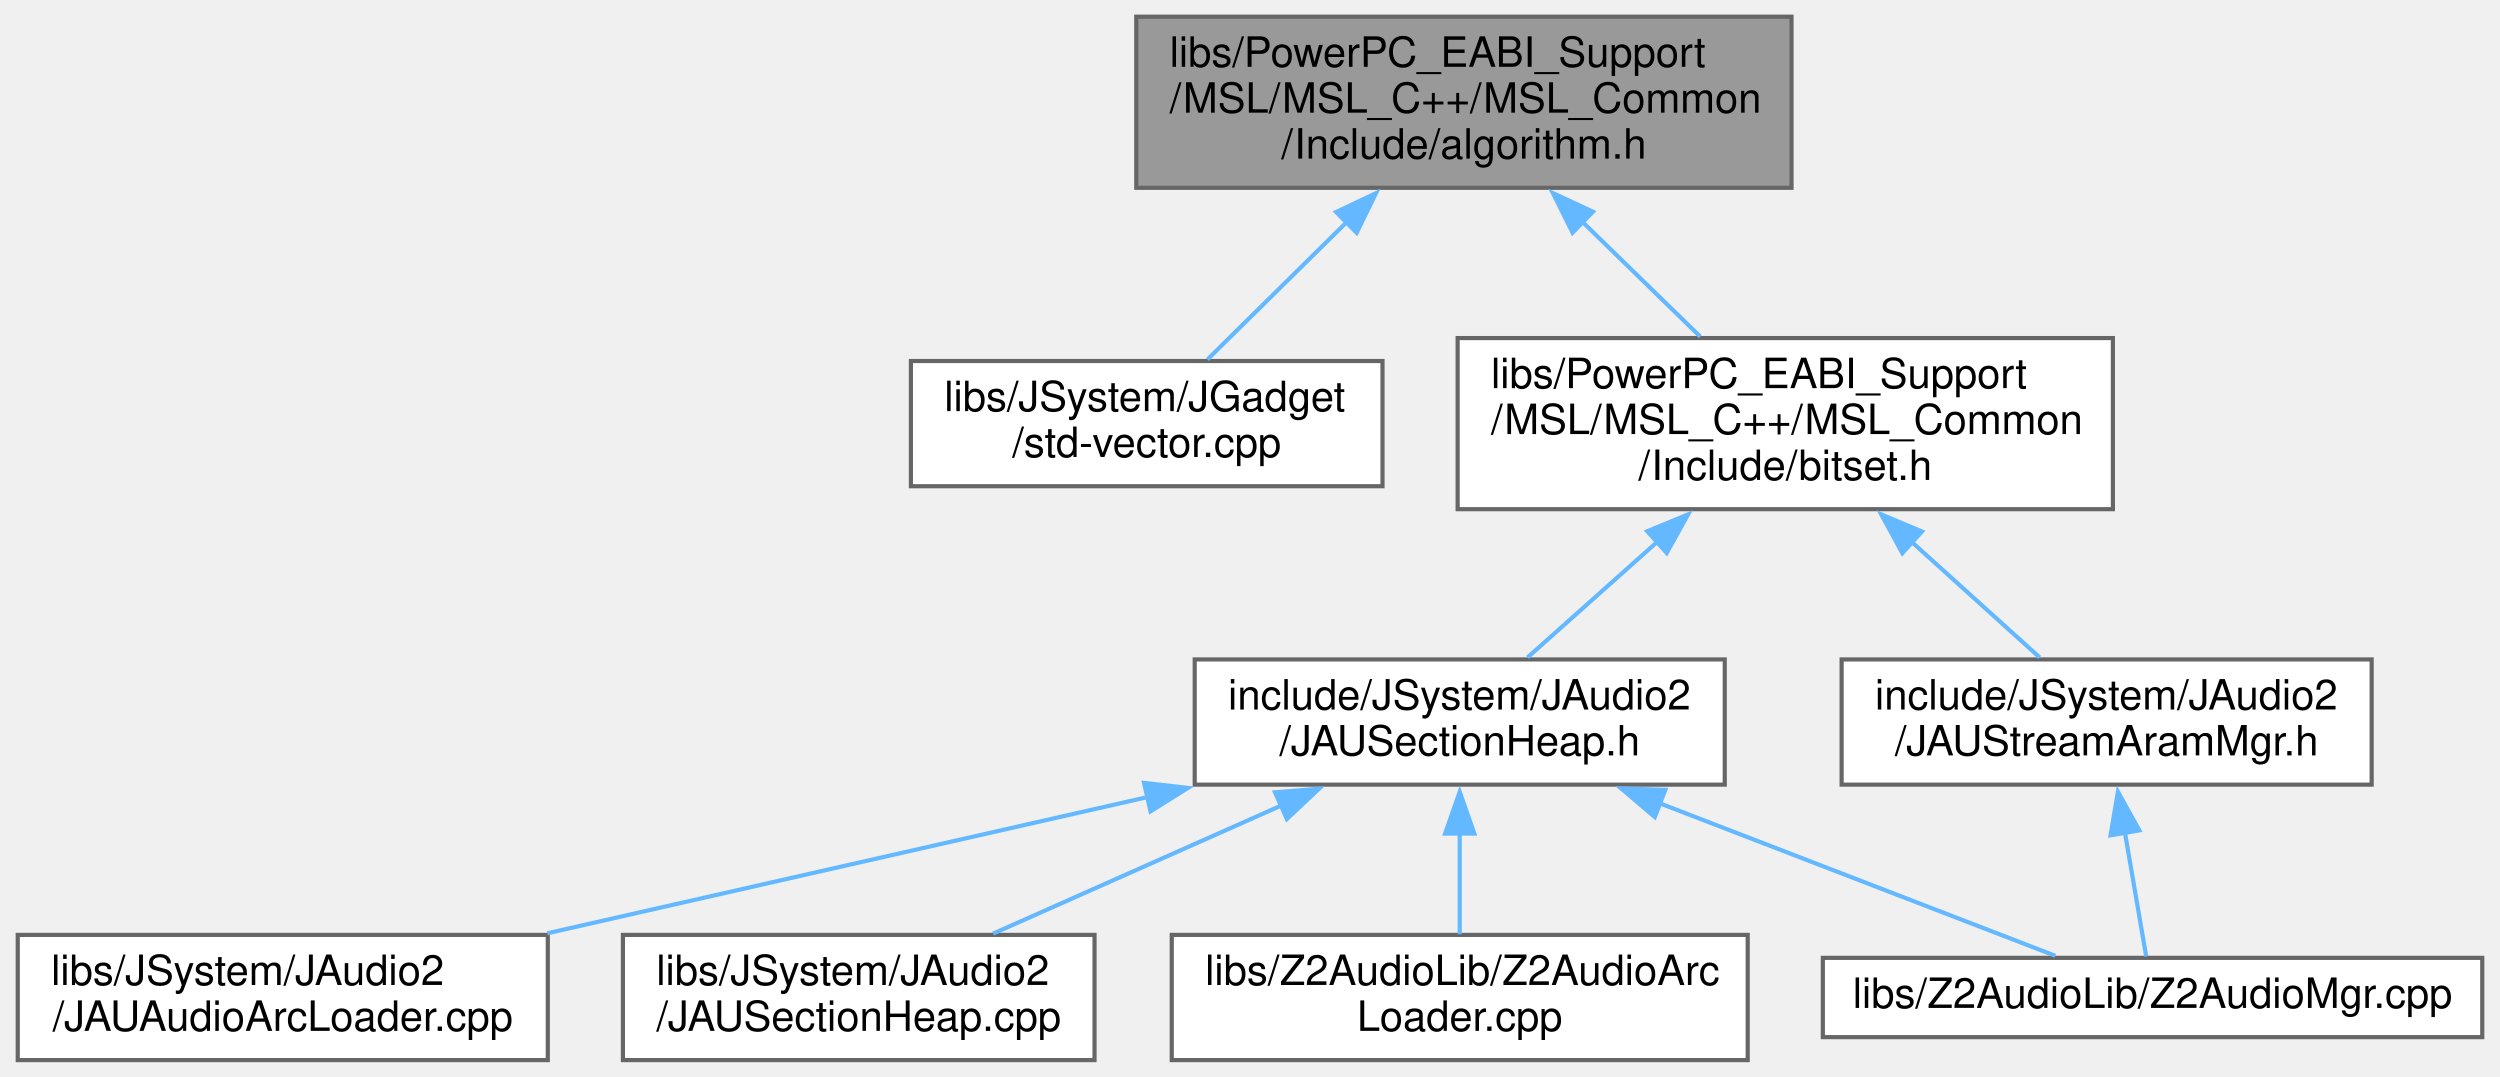
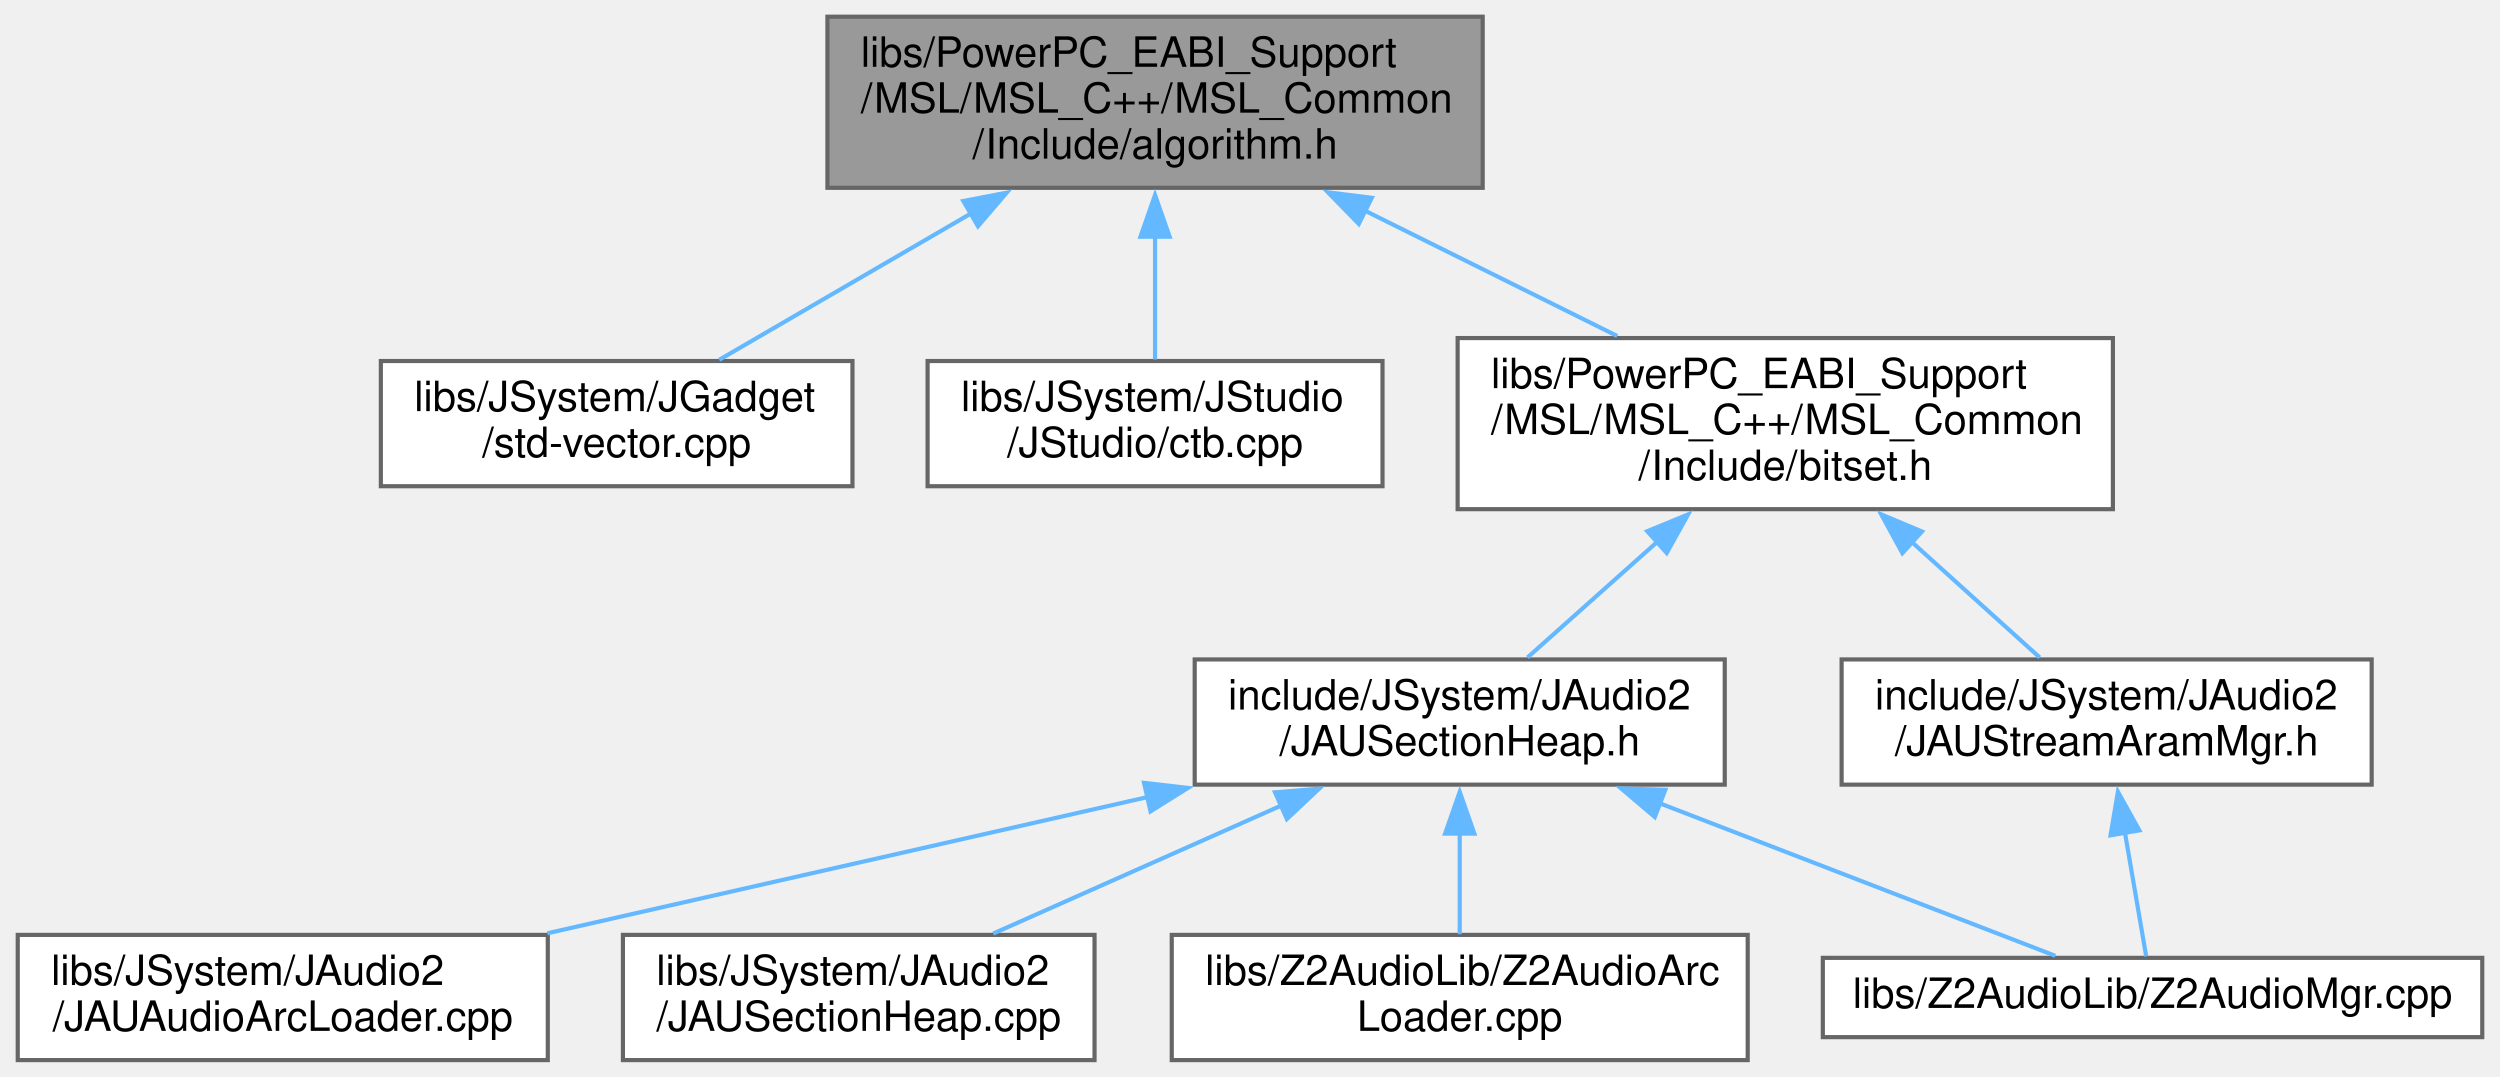
<svg xmlns="http://www.w3.org/2000/svg" xmlns:xlink="http://www.w3.org/1999/xlink" width="599pt" height="258pt" viewBox="0.00 0.00 598.50 258.00">
  <g id="graph0" class="graph" transform="scale(1 1) rotate(0) translate(4 254)">
    <g id="node1" class="node">
      <g id="a_node1">
        <a xlink:title=" ">
-           <polygon fill="#999999" stroke="#666666" points="425,-250 268,-250 268,-209 425,-209 425,-250" />
-           <text text-anchor="start" x="276" y="-238" font-family="Helvetica,sans-Serif" font-size="10.00">libs/PowerPC_EABI_Support</text>
-           <text text-anchor="start" x="276" y="-227" font-family="Helvetica,sans-Serif" font-size="10.00">/MSL/MSL_C++/MSL_Common</text>
-           <text text-anchor="middle" x="346.5" y="-216" font-family="Helvetica,sans-Serif" font-size="10.00">/Include/algorithm.h</text>
+           <polygon fill="#999999" stroke="#666666" points="351,-250 194,-250 194,-209 351,-209 351,-250" />
+           <text text-anchor="start" x="202" y="-238" font-family="Helvetica,sans-Serif" font-size="10.00">libs/PowerPC_EABI_Support</text>
+           <text text-anchor="start" x="202" y="-227" font-family="Helvetica,sans-Serif" font-size="10.00">/MSL/MSL_C++/MSL_Common</text>
+           <text text-anchor="middle" x="272.5" y="-216" font-family="Helvetica,sans-Serif" font-size="10.00">/Include/algorithm.h</text>
        </a>
      </g>
    </g>
    <g id="node2" class="node">
      <g id="a_node2">
        <a xlink:href="std-vector_8cpp.html" target="_top" xlink:title=" ">
-           <polygon fill="white" stroke="#666666" points="327,-167.5 214,-167.5 214,-137.5 327,-137.5 327,-167.5" />
-           <text text-anchor="start" x="222" y="-155.5" font-family="Helvetica,sans-Serif" font-size="10.00">libs/JSystem/JGadget</text>
-           <text text-anchor="middle" x="270.5" y="-144.5" font-family="Helvetica,sans-Serif" font-size="10.00">/std-vector.cpp</text>
+           <polygon fill="white" stroke="#666666" points="200,-167.5 87,-167.5 87,-137.5 200,-137.5 200,-167.5" />
+           <text text-anchor="start" x="95" y="-155.5" font-family="Helvetica,sans-Serif" font-size="10.00">libs/JSystem/JGadget</text>
+           <text text-anchor="middle" x="143.5" y="-144.5" font-family="Helvetica,sans-Serif" font-size="10.00">/std-vector.cpp</text>
        </a>
      </g>
    </g>
    <g id="edge1" class="edge">
-       <path fill="none" stroke="#63b8ff" d="M318.55,-200.92C307.18,-189.7 294.52,-177.21 285.05,-167.86" />
-       <polygon fill="#63b8ff" stroke="#63b8ff" points="315.88,-203.2 325.45,-207.73 320.8,-198.22 315.88,-203.2" />
+       <path fill="none" stroke="#63b8ff" d="M228.35,-202.83C208.19,-191.11 185.08,-177.67 168.07,-167.79" />
+       <polygon fill="#63b8ff" stroke="#63b8ff" points="226.56,-205.84 236.96,-207.84 230.07,-199.79 226.56,-205.84" />
    </g>
    <g id="node3" class="node">
      <g id="a_node3">
+         <a xlink:href="ctb_8cpp.html" target="_top" xlink:title=" ">
+           <polygon fill="white" stroke="#666666" points="327,-167.5 218,-167.5 218,-137.5 327,-137.5 327,-167.5" />
+           <text text-anchor="start" x="226" y="-155.5" font-family="Helvetica,sans-Serif" font-size="10.00">libs/JSystem/JStudio</text>
+           <text text-anchor="middle" x="272.5" y="-144.5" font-family="Helvetica,sans-Serif" font-size="10.00">/JStudio/ctb.cpp</text>
+         </a>
+       </g>
+     </g>
+     <g id="edge2" class="edge">
+       <path fill="none" stroke="#63b8ff" d="M272.5,-197.28C272.5,-187.07 272.5,-176.21 272.5,-167.86" />
+       <polygon fill="#63b8ff" stroke="#63b8ff" points="269,-197.28 272.5,-207.28 276,-197.28 269,-197.28" />
+     </g>
+     <g id="node4" class="node">
+       <g id="a_node4">
        <a xlink:href="bitset_8h.html" target="_top" xlink:title=" ">
          <polygon fill="white" stroke="#666666" points="502,-173 345,-173 345,-132 502,-132 502,-173" />
          <text text-anchor="start" x="353" y="-161" font-family="Helvetica,sans-Serif" font-size="10.00">libs/PowerPC_EABI_Support</text>
          <text text-anchor="start" x="353" y="-150" font-family="Helvetica,sans-Serif" font-size="10.00">/MSL/MSL_C++/MSL_Common</text>
          <text text-anchor="middle" x="423.5" y="-139" font-family="Helvetica,sans-Serif" font-size="10.00">/Include/bitset.h</text>
        </a>
      </g>
    </g>
-     <g id="edge2" class="edge">
-       <path fill="none" stroke="#63b8ff" d="M374.72,-201.02C384.13,-191.84 394.44,-181.81 403.14,-173.33" />
-       <polygon fill="#63b8ff" stroke="#63b8ff" points="372.54,-198.25 367.82,-207.74 377.42,-203.27 372.54,-198.25" />
+     <g id="edge3" class="edge">
+       <path fill="none" stroke="#63b8ff" d="M322.87,-203.48C342.51,-193.73 364.7,-182.7 383.24,-173.49" />
+       <polygon fill="#63b8ff" stroke="#63b8ff" points="321.32,-200.34 313.92,-207.92 324.44,-206.61 321.32,-200.34" />
    </g>
-     <g id="node4" class="node">
-       <g id="a_node4">
+     <g id="node5" class="node">
+       <g id="a_node5">
        <a xlink:href="JAUSectionHeap_8h.html" target="_top" xlink:title=" ">
          <polygon fill="white" stroke="#666666" points="409,-96 282,-96 282,-66 409,-66 409,-96" />
          <text text-anchor="start" x="290" y="-84" font-family="Helvetica,sans-Serif" font-size="10.00">include/JSystem/JAudio2</text>
          <text text-anchor="middle" x="345.5" y="-73" font-family="Helvetica,sans-Serif" font-size="10.00">/JAUSectionHeap.h</text>
        </a>
      </g>
    </g>
-     <g id="edge3" class="edge">
+     <g id="edge4" class="edge">
      <path fill="none" stroke="#63b8ff" d="M393.05,-124.37C382.38,-114.86 370.8,-104.54 361.74,-96.47" />
      <polygon fill="#63b8ff" stroke="#63b8ff" points="390.43,-126.72 400.23,-130.76 395.09,-121.5 390.43,-126.72" />
    </g>
-     <g id="node9" class="node">
-       <g id="a_node9">
+     <g id="node10" class="node">
+       <g id="a_node10">
        <a xlink:href="JAUStreamAramMgr_8h.html" target="_top" xlink:title=" ">
          <polygon fill="white" stroke="#666666" points="564,-96 437,-96 437,-66 564,-66 564,-96" />
          <text text-anchor="start" x="445" y="-84" font-family="Helvetica,sans-Serif" font-size="10.00">include/JSystem/JAudio2</text>
          <text text-anchor="middle" x="500.5" y="-73" font-family="Helvetica,sans-Serif" font-size="10.00">/JAUStreamAramMgr.h</text>
        </a>
      </g>
    </g>
-     <g id="edge8" class="edge">
+     <g id="edge9" class="edge">
      <path fill="none" stroke="#63b8ff" d="M453.87,-124.09C464.32,-114.65 475.61,-104.46 484.46,-96.47" />
      <polygon fill="#63b8ff" stroke="#63b8ff" points="451.56,-121.46 446.48,-130.76 456.25,-126.65 451.56,-121.46" />
    </g>
-     <g id="node5" class="node">
-       <g id="a_node5">
+     <g id="node6" class="node">
+       <g id="a_node6">
        <a xlink:href="JAUAudioArcLoader_8cpp.html" target="_top" xlink:title=" ">
          <polygon fill="white" stroke="#666666" points="127,-30 0,-30 0,0 127,0 127,-30" />
          <text text-anchor="start" x="8" y="-18" font-family="Helvetica,sans-Serif" font-size="10.00">libs/JSystem/JAudio2</text>
          <text text-anchor="middle" x="63.5" y="-7" font-family="Helvetica,sans-Serif" font-size="10.00">/JAUAudioArcLoader.cpp</text>
        </a>
      </g>
    </g>
-     <g id="edge4" class="edge">
+     <g id="edge5" class="edge">
      <path fill="none" stroke="#63b8ff" d="M270.73,-63.03C225.91,-52.86 169.54,-40.07 126.91,-30.39" />
      <polygon fill="#63b8ff" stroke="#63b8ff" points="269.86,-66.42 280.39,-65.22 271.41,-59.6 269.86,-66.42" />
    </g>
-     <g id="node6" class="node">
-       <g id="a_node6">
+     <g id="node7" class="node">
+       <g id="a_node7">
        <a xlink:href="JAUSectionHeap_8cpp.html" target="_top" xlink:title=" ">
          <polygon fill="white" stroke="#666666" points="258,-30 145,-30 145,0 258,0 258,-30" />
          <text text-anchor="start" x="153" y="-18" font-family="Helvetica,sans-Serif" font-size="10.00">libs/JSystem/JAudio2</text>
          <text text-anchor="middle" x="201.5" y="-7" font-family="Helvetica,sans-Serif" font-size="10.00">/JAUSectionHeap.cpp</text>
        </a>
      </g>
    </g>
-     <g id="edge5" class="edge">
+     <g id="edge6" class="edge">
      <path fill="none" stroke="#63b8ff" d="M302.73,-60.99C280.61,-51.16 254.07,-39.36 233.71,-30.31" />
      <polygon fill="#63b8ff" stroke="#63b8ff" points="301.24,-64.16 311.8,-65.02 304.08,-57.76 301.24,-64.16" />
    </g>
-     <g id="node7" class="node">
-       <g id="a_node7">
+     <g id="node8" class="node">
+       <g id="a_node8">
        <a xlink:href="Z2AudioArcLoader_8cpp.html" target="_top" xlink:title=" ">
          <polygon fill="white" stroke="#666666" points="414.5,-30 276.5,-30 276.5,0 414.5,0 414.5,-30" />
          <text text-anchor="start" x="284.5" y="-18" font-family="Helvetica,sans-Serif" font-size="10.00">libs/Z2AudioLib/Z2AudioArc</text>
          <text text-anchor="middle" x="345.5" y="-7" font-family="Helvetica,sans-Serif" font-size="10.00">Loader.cpp</text>
        </a>
      </g>
    </g>
-     <g id="edge6" class="edge">
+     <g id="edge7" class="edge">
      <path fill="none" stroke="#63b8ff" d="M345.5,-54.39C345.5,-46.13 345.5,-37.28 345.5,-30.16" />
      <polygon fill="#63b8ff" stroke="#63b8ff" points="342,-54.28 345.5,-64.28 349,-54.28 342,-54.28" />
    </g>
-     <g id="node8" class="node">
-       <g id="a_node8">
+     <g id="node9" class="node">
+       <g id="a_node9">
        <a xlink:href="Z2AudioMgr_8cpp.html" target="_top" xlink:title=" ">
          <polygon fill="white" stroke="#666666" points="590.5,-24.5 432.5,-24.5 432.5,-5.5 590.5,-5.5 590.5,-24.5" />
          <text text-anchor="middle" x="511.5" y="-12.5" font-family="Helvetica,sans-Serif" font-size="10.00">libs/Z2AudioLib/Z2AudioMgr.cpp</text>
        </a>
      </g>
    </g>
-     <g id="edge7" class="edge">
+     <g id="edge8" class="edge">
      <path fill="none" stroke="#63b8ff" d="M393.39,-61.54C424.51,-49.54 463.71,-34.43 488.19,-24.99" />
      <polygon fill="#63b8ff" stroke="#63b8ff" points="392.24,-58.23 384.17,-65.09 394.76,-64.76 392.24,-58.23" />
    </g>
-     <g id="edge9" class="edge">
+     <g id="edge10" class="edge">
      <path fill="none" stroke="#63b8ff" d="M504.87,-54.59C506.68,-44.06 508.66,-32.53 509.98,-24.84" />
      <polygon fill="#63b8ff" stroke="#63b8ff" points="501.44,-53.86 503.2,-64.3 508.34,-55.04 501.44,-53.86" />
    </g>
  </g>
</svg>
